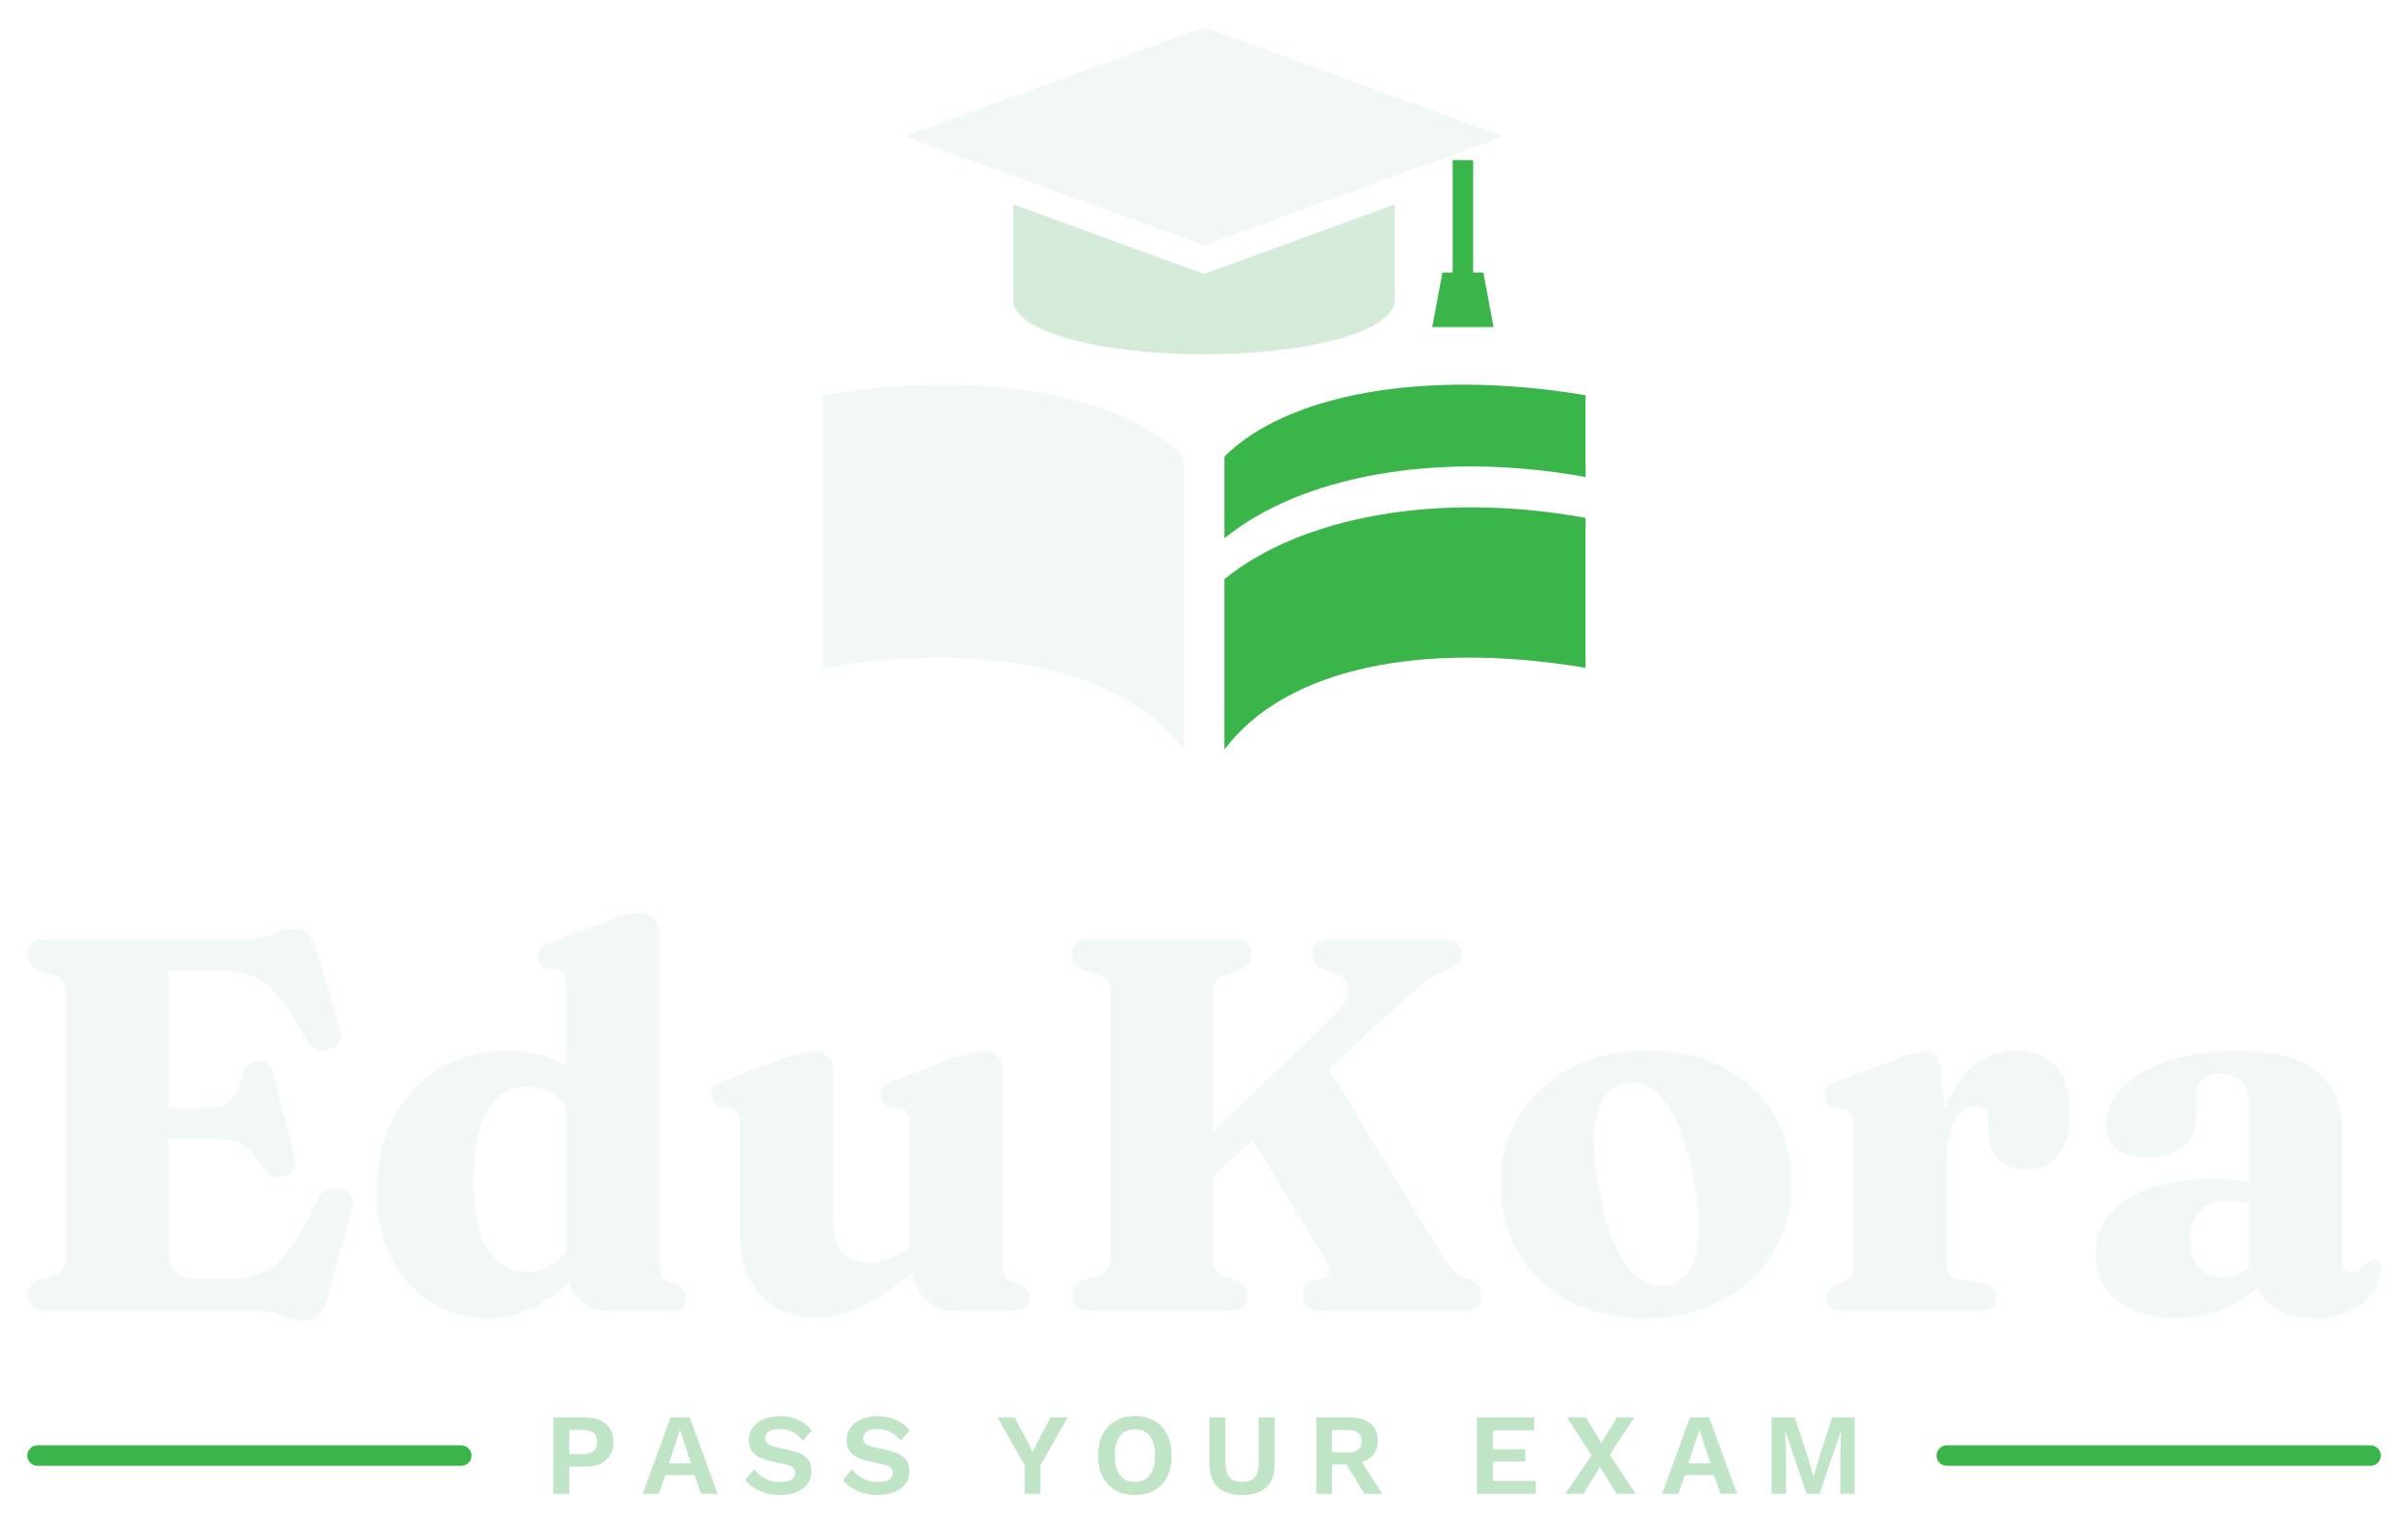
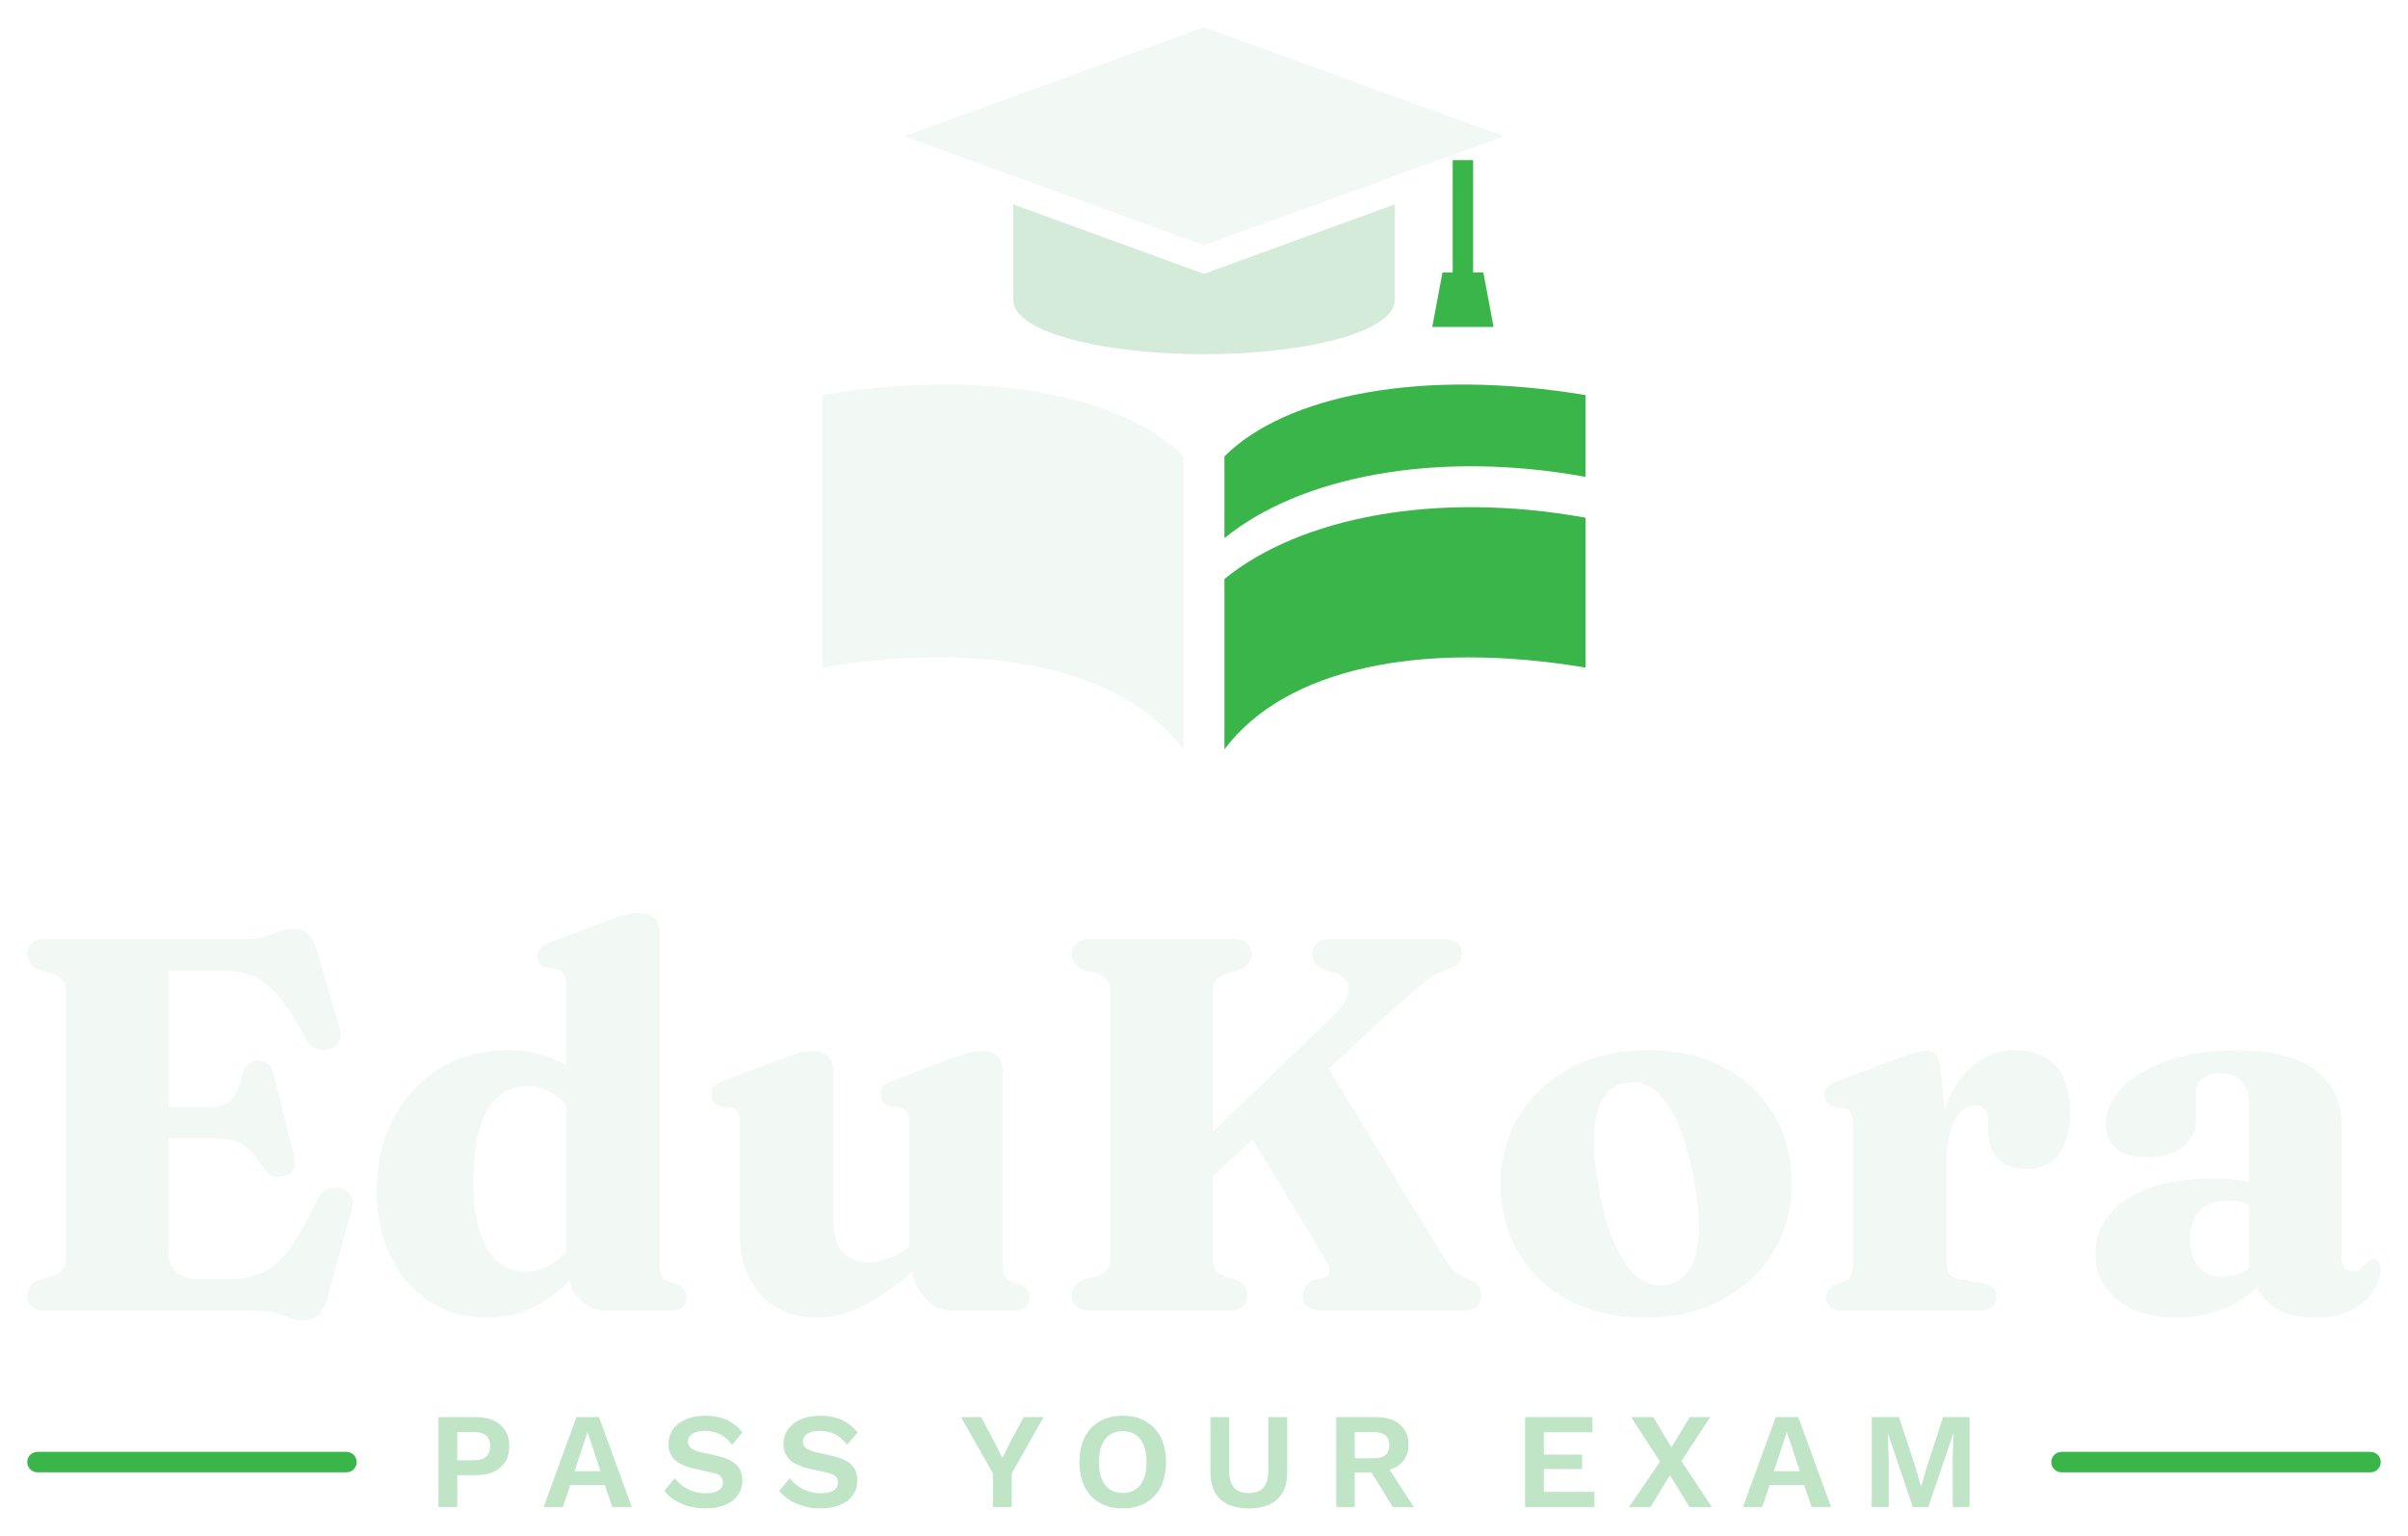
- <svg xmlns="http://www.w3.org/2000/svg" viewBox="0 0 353.42 223.39" width="353.42" height="223.39" role="img" aria-label="EduKora — PASS YOUR EXAM">
+ <svg xmlns="http://www.w3.org/2000/svg" viewBox="0 0 353.42 225.43" width="353.42" height="225.43" role="img" aria-label="EduKora — PASS YOUR EXAM">
  <g transform="translate(112.71 -2) scale(1)">
    <path fill="#F2F8F3" d="M64 6 108 22 64 38 20 22Z" />
    <path fill="#D5EBD9" d="M36 32 64 42.2 92 32V46C92 51 78 54 64 54S36 51 36 46Z" />
    <path fill="#39B54A" d="M100.5 25.5h3V42h-3zM99 42h6l1.5 8h-9z" />
    <path fill="#F2F8F3" d="M61 69C52 60 32 56 8 60V100C32 96 52 100 61 112Z" />
    <path fill="#39B54A" d="M67 69C76 60 96 56 120 60V72C98 68 78 72 67 81Z" />
    <path fill="#39B54A" d="M67 87C78 78 98 74 120 78V100C96 96 76 100 67 112Z" />
  </g>
  <path fill="#F2F8F3" transform="translate(0.26 192.42)" d="M3.74 -52.42L3.74 -52.42Q3.74 -53.43 4.45 -54.02Q5.15 -54.6 6.59 -54.6L6.59 -54.6L36.19 -54.6Q37.79 -54.6 38.82 -54.97Q39.86 -55.34 40.77 -55.71Q41.69 -56.08 42.86 -56.08L42.86 -56.08Q44.3 -56.08 45.05 -55.26Q45.79 -54.44 46.33 -52.61L46.33 -52.61L49.57 -41.53Q49.92 -40.37 49.55 -39.59Q49.18 -38.8 48.16 -38.45L48.16 -38.45Q46.99 -38.06 46.06 -38.49Q45.12 -38.92 44.54 -40.05L44.54 -40.05Q42.94 -43.13 41.53 -45.06Q40.13 -46.99 38.73 -48.05Q37.32 -49.1 35.74 -49.51Q34.16 -49.92 32.14 -49.92L32.14 -49.92L24.45 -49.92L24.45 -29.87L30.11 -29.87Q32.53 -29.87 33.56 -30.85Q34.59 -31.82 35.26 -34.55L35.26 -34.55Q35.57 -35.69 36.17 -36.19Q36.78 -36.7 37.6 -36.74L37.6 -36.74Q39.39 -36.78 39.86 -34.79L39.86 -34.79L42.9 -22.82Q43.17 -21.57 42.86 -20.86Q42.55 -20.16 41.61 -19.85Q40.68 -19.54 39.88 -19.77Q39.08 -20.01 38.49 -20.86L38.49 -20.86Q37.32 -22.7 36.35 -23.65Q35.37 -24.61 34.16 -24.96Q32.95 -25.31 31.08 -25.31L31.08 -25.31L24.45 -25.31L24.45 -8.93Q24.45 -6.83 25.58 -5.75Q26.71 -4.68 28.94 -4.68L28.94 -4.68L33.31 -4.68Q36.08 -4.68 38.16 -5.58Q40.25 -6.47 42.18 -9.01Q44.11 -11.54 46.33 -16.38L46.33 -16.38Q46.84 -17.43 47.66 -17.82Q48.48 -18.21 49.49 -18.02L49.49 -18.02Q50.66 -17.82 51.17 -16.98Q51.67 -16.15 51.32 -14.86L51.32 -14.86L47.85 -2.07Q47.31 -0.31 46.55 0.55Q45.79 1.4 44.19 1.4L44.19 1.4Q43.17 1.4 42.28 1.05Q41.38 0.7 40.33 0.35Q39.27 0 37.71 0L37.71 0L6.59 0Q5.15 0 4.45 -0.6Q3.74 -1.21 3.74 -2.18L3.74 -2.18Q3.74 -3.94 5.58 -4.6L5.58 -4.6L7.45 -5.11Q8.42 -5.46 8.91 -6.03Q9.4 -6.59 9.4 -7.49L9.4 -7.49L9.4 -47.11Q9.4 -48.01 8.91 -48.57Q8.42 -49.14 7.45 -49.49L7.45 -49.49L5.58 -50Q3.74 -50.66 3.74 -52.42M55.03 -17.47L55.03 -17.47Q55.03 -23.75 57.56 -28.43Q60.1 -33.11 64.47 -35.69Q68.84 -38.26 74.33 -38.26L74.33 -38.26Q79.01 -38.26 82.56 -36.19L82.56 -36.19Q82.68 -36.08 82.84 -36L82.84 -36L82.84 -47.89Q82.84 -48.98 82.52 -49.45Q82.21 -49.92 81.55 -50.08L81.55 -50.08L80.07 -50.31Q79.33 -50.51 78.97 -50.93Q78.62 -51.36 78.62 -52.03L78.62 -52.03Q78.62 -52.81 79.07 -53.27Q79.52 -53.74 80.73 -54.17L80.73 -54.17L88.76 -57.21Q90.48 -57.84 91.53 -58.13Q92.59 -58.42 93.56 -58.42L93.56 -58.42Q95 -58.42 95.78 -57.6Q96.56 -56.78 96.56 -55.46L96.56 -55.46L96.56 -7.14Q96.56 -5.77 96.84 -5.17Q97.11 -4.56 97.77 -4.33L97.77 -4.33L98.94 -3.94Q99.76 -3.63 100.13 -3.12Q100.5 -2.61 100.5 -1.95L100.5 -1.95Q100.5 -1.05 99.9 -0.53Q99.29 0 97.97 0L97.97 0L88.88 0Q86.58 0 84.94 -1.6L84.94 -1.6Q83.66 -2.81 83.34 -4.45L83.34 -4.45Q81.9 -3 80.34 -1.91L80.34 -1.91Q76.25 1.01 71.14 1.01L71.14 1.01Q66.5 1.01 62.85 -1.35Q59.2 -3.71 57.12 -7.88Q55.03 -12.05 55.03 -17.47M82.84 -8.62L82.84 -30.34Q82.06 -31.12 81.24 -31.67L81.24 -31.67Q79.25 -32.99 76.95 -32.99L76.95 -32.99Q74.69 -32.99 72.95 -31.53Q71.21 -30.07 70.22 -26.97Q69.22 -23.87 69.22 -18.91L69.22 -18.91Q69.22 -14.31 70.22 -11.41Q71.21 -8.5 72.93 -7.12Q74.65 -5.73 76.83 -5.73L76.83 -5.73Q79.33 -5.73 81.43 -7.33L81.43 -7.33Q82.13 -7.84 82.84 -8.62L82.84 -8.62M108.34 -11.08L108.34 -11.08L108.34 -27.61Q108.34 -28.7 108.03 -29.17Q107.72 -29.64 107.06 -29.8L107.06 -29.8L105.57 -30.03Q104.83 -30.23 104.48 -30.65Q104.13 -31.08 104.13 -31.75L104.13 -31.75Q104.13 -32.53 104.58 -32.99Q105.03 -33.46 106.24 -33.89L106.24 -33.89L114.27 -36.93Q116.06 -37.6 117.1 -37.87Q118.13 -38.14 118.95 -38.14L118.95 -38.14Q120.51 -38.14 121.29 -37.32Q122.07 -36.5 122.07 -35.22L122.07 -35.22L122.07 -13.03Q122.07 -10.06 123.45 -8.6Q124.84 -7.14 127.26 -7.14L127.26 -7.14Q128.78 -7.14 130.46 -7.8L130.46 -7.8Q131.86 -8.35 133.19 -9.4L133.19 -9.4L133.19 -27.61Q133.19 -28.7 132.87 -29.17Q132.56 -29.64 131.9 -29.8L131.9 -29.8L130.46 -30.03Q129.68 -30.23 129.34 -30.65Q129.01 -31.08 129.01 -31.75L129.01 -31.75Q129.01 -32.53 129.44 -32.99Q129.87 -33.46 131.08 -33.89L131.08 -33.89L139.11 -36.93Q140.83 -37.56 141.88 -37.85Q142.94 -38.14 143.91 -38.14L143.91 -38.14Q145.39 -38.14 146.15 -37.32Q146.91 -36.5 146.91 -35.22L146.91 -35.22L146.91 -7.14Q146.91 -5.77 147.21 -5.17Q147.5 -4.56 148.12 -4.33L148.12 -4.33L149.29 -3.94Q150.11 -3.63 150.48 -3.12Q150.85 -2.61 150.85 -1.95L150.85 -1.95Q150.85 -1.05 150.25 -0.53Q149.64 0 148.32 0L148.32 0L139.58 0Q137.16 0 135.41 -1.95L135.41 -1.95Q133.93 -3.59 133.69 -5.81L133.69 -5.81Q129.83 -2.46 126.83 -0.94L126.83 -0.94Q122.97 1.01 119.65 1.01L119.65 1.01Q114.58 1.01 111.46 -2.3Q108.34 -5.62 108.34 -11.08M177.76 -19.77L177.76 -7.49Q177.76 -6.59 178.17 -6.03Q178.58 -5.46 179.44 -5.11L179.44 -5.11L181 -4.6Q182.05 -4.13 182.42 -3.59Q182.79 -3.04 182.79 -2.18L182.79 -2.18Q182.79 -1.21 182.11 -0.6Q181.43 0 179.99 0L179.99 0L159.9 0Q158.46 0 157.76 -0.6Q157.05 -1.21 157.05 -2.18L157.05 -2.18Q157.05 -3.94 158.89 -4.6L158.89 -4.6L160.76 -5.11Q161.73 -5.46 162.22 -6.03Q162.71 -6.59 162.71 -7.49L162.71 -7.49L162.71 -47.11Q162.71 -48.01 162.22 -48.57Q161.73 -49.14 160.76 -49.49L160.76 -49.49L158.89 -50Q157.05 -50.66 157.05 -52.42L157.05 -52.42Q157.05 -53.43 157.76 -54.02Q158.46 -54.6 159.9 -54.6L159.9 -54.6L180.61 -54.6Q182.05 -54.6 182.73 -54.02Q183.42 -53.43 183.42 -52.42L183.42 -52.42Q183.42 -50.66 181.58 -50L181.58 -50L179.75 -49.49Q178.78 -49.14 178.27 -48.57Q177.76 -48.01 177.76 -47.11L177.76 -47.11L177.76 -26.29L195 -42.86Q196.79 -44.58 197.36 -45.88Q197.93 -47.19 197.5 -48.13Q197.07 -49.06 195.74 -49.57L195.74 -49.57L194.14 -50.08Q193.25 -50.47 192.8 -51.01Q192.35 -51.56 192.35 -52.42L192.35 -52.42Q192.35 -53.43 193.05 -54.02Q193.75 -54.6 195.2 -54.6L195.2 -54.6L211.46 -54.6Q212.9 -54.6 213.6 -54.02Q214.31 -53.43 214.31 -52.42L214.31 -52.42Q214.31 -51.52 213.76 -51.03Q213.21 -50.54 211.65 -49.92L211.65 -49.92Q211.07 -49.73 210.44 -49.37Q209.82 -49.02 208.85 -48.28Q207.87 -47.54 206.25 -46.1Q204.63 -44.66 202.02 -42.28L202.02 -42.28L194.73 -35.53L211.69 -7.76Q212.59 -6.32 213.39 -5.69Q214.19 -5.07 215.12 -4.8L215.12 -4.8Q216.29 -4.33 216.72 -3.67Q217.15 -3 217.15 -2.18L217.15 -2.18Q217.15 -1.17 216.45 -0.58Q215.75 0 214.31 0L214.31 0L193.83 0Q192.39 0 191.69 -0.6Q190.98 -1.21 190.98 -2.22L190.98 -2.22Q190.98 -3.08 191.41 -3.67Q191.84 -4.25 192.54 -4.49L192.54 -4.49L194.1 -4.88Q194.84 -5.11 194.86 -5.81Q194.88 -6.51 194.03 -7.96L194.03 -7.96L183.57 -25.16L177.76 -19.77M241.61 -38.26L241.61 -38.26Q247.92 -38.26 252.68 -35.76Q257.44 -33.27 260.07 -28.82Q262.7 -24.38 262.7 -18.49L262.7 -18.49Q262.7 -12.99 259.95 -8.56Q257.21 -4.13 252.35 -1.56Q247.49 1.01 241.1 1.01L241.1 1.01Q234.82 1.01 230.06 -1.5Q225.3 -4.02 222.65 -8.46Q220 -12.91 220 -18.72L220 -18.72Q220 -24.34 222.75 -28.74Q225.5 -33.15 230.35 -35.7Q235.21 -38.26 241.61 -38.26M244.41 -3.78L244.41 -3.78Q246.48 -4.17 247.69 -6.04Q248.9 -7.92 249.07 -11.35Q249.25 -14.78 248.24 -19.85L248.24 -19.85Q247.26 -24.8 245.78 -27.96Q244.3 -31.12 242.39 -32.51Q240.47 -33.89 238.33 -33.46L238.33 -33.46Q236.26 -33.07 235.05 -31.2Q233.84 -29.33 233.69 -25.9Q233.53 -22.46 234.51 -17.39L234.51 -17.39Q235.44 -12.48 236.94 -9.3Q238.45 -6.12 240.34 -4.76Q242.23 -3.39 244.41 -3.78M284.58 -35.22L284.58 -35.22L285.17 -29.48Q285.36 -30.07 285.6 -30.65L285.6 -30.65Q287.16 -34.48 289.77 -36.37Q292.38 -38.26 295.39 -38.26L295.39 -38.26Q299.33 -38.26 301.43 -35.98Q303.54 -33.7 303.54 -29.21L303.54 -29.21Q303.54 -24.92 301.78 -22.85Q300.03 -20.79 297.26 -20.79L297.26 -20.79Q294.45 -20.79 293.01 -22.27Q291.56 -23.75 291.56 -26.36L291.56 -26.36L291.56 -27.89Q291.53 -29.02 291.06 -29.58Q290.59 -30.15 289.54 -30.15L289.54 -30.15Q288.44 -30.15 287.53 -29.23Q286.61 -28.31 286.03 -26.4Q285.44 -24.49 285.44 -21.37L285.44 -21.37L285.44 -7.14Q285.44 -5.93 285.85 -5.38Q286.26 -4.84 287.55 -4.6L287.55 -4.6L290.71 -4.06Q291.76 -3.86 292.25 -3.37Q292.73 -2.89 292.73 -1.99L292.73 -1.99Q292.73 -1.05 292.07 -0.53Q291.41 0 290.16 0L290.16 0L270.27 0Q268.98 0 268.38 -0.53Q267.77 -1.05 267.77 -1.95L267.77 -1.95Q267.77 -2.61 268.14 -3.12Q268.51 -3.63 269.33 -3.94L269.33 -3.94L270.5 -4.33Q271.17 -4.56 271.44 -5.17Q271.71 -5.77 271.71 -7.14L271.71 -7.14L271.71 -27.5Q271.71 -28.59 271.4 -29.07Q271.09 -29.56 270.43 -29.72L270.43 -29.72L268.98 -29.91Q268.2 -30.15 267.87 -30.56Q267.54 -30.97 267.54 -31.63L267.54 -31.63Q267.54 -32.41 267.99 -32.9Q268.44 -33.38 269.65 -33.81L269.65 -33.81L277.45 -36.74Q279.79 -37.63 280.82 -37.89Q281.85 -38.14 282.44 -38.14L282.44 -38.14Q283.37 -38.14 283.88 -37.48Q284.39 -36.82 284.58 -35.22M307.28 -8.23L307.28 -8.23Q307.28 -13.34 311.86 -16.38Q316.45 -19.42 324.71 -19.42L324.71 -19.42Q327.13 -19.42 329 -19.07L329 -19.07Q329.43 -18.95 329.86 -18.88L329.86 -18.88L329.86 -30.34Q329.86 -32.45 328.77 -33.66Q327.68 -34.87 325.73 -34.87L325.73 -34.87Q324.05 -34.87 323.06 -34.13Q322.06 -33.38 322.06 -32.25L322.06 -32.25L322.06 -28.39Q322.06 -25.58 320.15 -24.06Q318.24 -22.54 314.77 -22.54L314.77 -22.54Q311.81 -22.54 310.3 -23.85Q308.8 -25.16 308.8 -27.53L308.8 -27.53Q308.8 -30.03 310.99 -32.49Q313.17 -34.94 317.48 -36.58Q321.79 -38.22 328.22 -38.22L328.22 -38.22Q335.91 -38.22 339.67 -35.26Q343.43 -32.29 343.43 -27.18L343.43 -27.18L343.43 -7.72Q343.43 -6.79 343.84 -6.28Q344.25 -5.77 345.03 -5.77Q345.81 -5.77 346.22 -6.16Q346.63 -6.55 346.98 -6.94L346.98 -6.94Q347.22 -7.18 347.47 -7.37Q347.72 -7.57 348.08 -7.57L348.08 -7.57Q348.66 -7.57 348.91 -7.16Q349.17 -6.75 349.17 -6.08L349.17 -6.08Q349.17 -4.56 348.09 -2.92Q347.02 -1.29 344.88 -0.14Q342.73 1.01 339.53 1.01L339.53 1.01Q335.63 1.01 333.26 -0.7L333.26 -0.7Q331.58 -1.87 331.07 -3.55L331.07 -3.55Q329.28 -1.72 326.7 -0.58L326.7 -0.58Q323.12 1.01 319.06 1.01L319.06 1.01Q313.79 1.01 310.54 -1.58Q307.28 -4.17 307.28 -8.23M329.86 -6.24L329.86 -15.64Q329.43 -15.79 328.97 -15.91L328.97 -15.91Q327.91 -16.18 326.66 -16.18L326.66 -16.18Q324.09 -16.18 322.63 -14.72Q321.17 -13.26 321.17 -10.57L321.17 -10.57Q321.17 -7.84 322.49 -6.42Q323.82 -4.99 325.92 -4.99L325.92 -4.99Q327.52 -4.99 329 -5.73L329 -5.73Q329.47 -5.97 329.86 -6.24L329.86 -6.24" />
  <g transform="translate(4 207.83)">
-     <path fill="#BFE5C6" transform="translate(75.74 11.39)" d="M1.46 -11.22L6.17 -11.22Q7.46 -11.22 8.38 -10.79Q9.3 -10.35 9.8 -9.55Q10.3 -8.74 10.3 -7.6L10.3 -7.6Q10.3 -6.46 9.8 -5.65Q9.3 -4.85 8.38 -4.41Q7.46 -3.98 6.17 -3.98L6.17 -3.98L3.81 -3.98L3.81 0L1.46 0L1.46 -11.22M3.81 -5.83L5.81 -5.83Q6.87 -5.83 7.4 -6.28Q7.92 -6.73 7.92 -7.6L7.92 -7.6Q7.92 -8.48 7.4 -8.93Q6.87 -9.37 5.81 -9.37L5.81 -9.37L3.81 -9.37L3.81 -5.83M21.49 -11.22L25.59 0L23.15 0L22.22 -2.74L17.92 -2.74L16.98 0L14.59 0L18.68 -11.22L21.49 -11.22M20.06 -9.37L18.45 -4.47L21.69 -4.47L20.06 -9.37M34.75 -11.39L34.75 -11.39Q36.28 -11.39 37.43 -10.86Q38.59 -10.34 39.41 -9.3L39.41 -9.3L38.1 -7.79Q37.4 -8.67 36.58 -9.09Q35.75 -9.5 34.66 -9.5L34.66 -9.5Q33.95 -9.5 33.48 -9.32Q33.01 -9.13 32.8 -8.82Q32.59 -8.52 32.59 -8.14L32.59 -8.14Q32.59 -7.68 32.95 -7.37Q33.3 -7.06 34.17 -6.85L34.17 -6.85L36.26 -6.38Q37.93 -6 38.65 -5.26Q39.37 -4.52 39.37 -3.35L39.37 -3.35Q39.37 -2.24 38.79 -1.45Q38.22 -0.66 37.18 -0.25Q36.14 0.17 34.8 0.17L34.8 0.17Q33.63 0.17 32.65 -0.11Q31.67 -0.39 30.91 -0.88Q30.14 -1.38 29.63 -2.02L29.63 -2.02L30.96 -3.6Q31.35 -3.06 31.93 -2.64Q32.5 -2.21 33.24 -1.96Q33.98 -1.72 34.8 -1.72L34.8 -1.72Q35.5 -1.72 35.98 -1.88Q36.47 -2.04 36.71 -2.34Q36.96 -2.64 36.96 -3.06L36.96 -3.06Q36.96 -3.5 36.66 -3.82Q36.36 -4.13 35.56 -4.3L35.56 -4.3L33.29 -4.81Q32.3 -5.05 31.59 -5.43Q30.89 -5.81 30.52 -6.42Q30.16 -7.02 30.16 -7.85L30.16 -7.85Q30.16 -8.86 30.7 -9.66Q31.25 -10.46 32.27 -10.92Q33.3 -11.39 34.75 -11.39M49.1 -11.39L49.1 -11.39Q50.63 -11.39 51.78 -10.86Q52.94 -10.34 53.75 -9.3L53.75 -9.3L52.45 -7.79Q51.75 -8.67 50.92 -9.09Q50.1 -9.5 49.01 -9.5L49.01 -9.5Q48.3 -9.5 47.83 -9.32Q47.36 -9.13 47.15 -8.82Q46.94 -8.52 46.94 -8.14L46.94 -8.14Q46.94 -7.68 47.29 -7.37Q47.65 -7.06 48.52 -6.85L48.52 -6.85L50.61 -6.38Q52.27 -6 53 -5.26Q53.72 -4.52 53.72 -3.35L53.72 -3.35Q53.72 -2.24 53.14 -1.45Q52.56 -0.66 51.53 -0.25Q50.49 0.17 49.15 0.17L49.15 0.17Q47.97 0.17 47 -0.11Q46.02 -0.39 45.25 -0.88Q44.49 -1.38 43.98 -2.02L43.98 -2.02L45.3 -3.6Q45.7 -3.06 46.27 -2.64Q46.85 -2.21 47.59 -1.96Q48.33 -1.72 49.15 -1.72L49.15 -1.72Q49.84 -1.72 50.33 -1.88Q50.81 -2.04 51.06 -2.34Q51.31 -2.64 51.31 -3.06L51.31 -3.06Q51.31 -3.5 51.01 -3.82Q50.71 -4.13 49.91 -4.3L49.91 -4.3L47.63 -4.81Q46.65 -5.05 45.94 -5.43Q45.24 -5.81 44.87 -6.42Q44.51 -7.02 44.51 -7.85L44.51 -7.85Q44.51 -8.86 45.05 -9.66Q45.59 -10.46 46.62 -10.92Q47.65 -11.39 49.1 -11.39M74.48 -11.22L76.96 -11.22L72.98 -4.2L72.98 0L70.63 0L70.63 -4.2L66.66 -11.22L69.16 -11.22L70.96 -7.87L71.81 -6.1L72.67 -7.87L74.48 -11.22M86.84 -11.39L86.84 -11.39Q88.5 -11.39 89.71 -10.69Q90.92 -10 91.57 -8.7Q92.22 -7.41 92.22 -5.61L92.22 -5.61Q92.22 -3.81 91.57 -2.52Q90.92 -1.22 89.71 -0.53Q88.5 0.17 86.84 0.17L86.84 0.17Q85.17 0.17 83.95 -0.53Q82.74 -1.22 82.08 -2.52Q81.43 -3.81 81.43 -5.61L81.43 -5.61Q81.43 -7.41 82.08 -8.7Q82.74 -10 83.95 -10.69Q85.17 -11.39 86.84 -11.39M86.84 -9.47L86.84 -9.47Q85.9 -9.47 85.23 -9.03Q84.56 -8.59 84.21 -7.72Q83.86 -6.85 83.86 -5.61L83.86 -5.61Q83.86 -4.37 84.21 -3.5Q84.56 -2.64 85.23 -2.19Q85.9 -1.75 86.84 -1.75L86.84 -1.75Q87.77 -1.75 88.43 -2.19Q89.1 -2.64 89.45 -3.5Q89.79 -4.37 89.79 -5.61L89.79 -5.61Q89.79 -6.85 89.45 -7.72Q89.1 -8.59 88.43 -9.03Q87.77 -9.47 86.84 -9.47M104.99 -11.22L107.35 -11.22L107.35 -4.42Q107.35 -2.13 106.13 -0.98Q104.91 0.17 102.56 0.17L102.56 0.17Q100.22 0.17 98.99 -0.98Q97.77 -2.13 97.77 -4.42L97.77 -4.42L97.77 -11.22L100.11 -11.22L100.11 -4.52Q100.11 -3.11 100.72 -2.43Q101.32 -1.75 102.56 -1.75L102.56 -1.75Q103.8 -1.75 104.4 -2.43Q104.99 -3.11 104.99 -4.52L104.99 -4.52L104.99 -11.22M113.46 -11.22L118.41 -11.22Q120.31 -11.22 121.4 -10.3Q122.48 -9.38 122.48 -7.84L122.48 -7.84Q122.48 -6.19 121.4 -5.32L121.4 -5.32Q120.85 -4.88 120.12 -4.66L120.12 -4.66L123.15 0L120.51 0L117.88 -4.3L115.77 -4.3L115.77 0L113.46 0L113.46 -11.22M115.77 -6.09L118.13 -6.09Q119.12 -6.09 119.6 -6.49Q120.09 -6.89 120.09 -7.72Q120.09 -8.55 119.6 -8.95Q119.12 -9.35 118.13 -9.35L118.13 -9.35L115.77 -9.35L115.77 -6.09M145.67 0L137.02 0L137.02 -11.22L145.44 -11.22L145.44 -9.33L139.37 -9.33L139.37 -6.55L144.14 -6.55L144.14 -4.74L139.37 -4.74L139.37 -1.89L145.67 -1.89L145.67 0M156.52 -5.75L160.33 0L157.54 0L155.09 -3.98L152.68 0L149.99 0L153.85 -5.66L150.26 -11.22L153.02 -11.22L155.28 -7.45L157.57 -11.22L160.12 -11.22L156.52 -5.75M171.1 -11.22L175.2 0L172.77 0L171.84 -2.74L167.53 -2.74L166.6 0L164.2 0L168.3 -11.22L171.1 -11.22M169.68 -9.37L168.06 -4.47L171.31 -4.47L169.68 -9.37M189.18 -11.22L192.47 -11.22L192.47 0L190.37 0L190.37 -5.85L190.47 -9.13L190.43 -9.13L187.32 0L185.4 0L182.31 -9.13L182.27 -9.13L182.39 -5.85L182.39 0L180.27 0L180.27 -11.22L183.67 -11.22L185.69 -5.1L186.4 -2.57L186.44 -2.57L187.17 -5.08L189.18 -11.22" />
-     <rect fill="#39B54A" x="0" y="4.28" width="65.21" height="3" rx="1.5" />
-     <rect fill="#39B54A" x="280.22" y="4.28" width="65.21" height="3" rx="1.5" />
+     <path fill="#BFE5C6" transform="translate(58.63 13.4)" d="M1.72 -13.2L7.26 -13.2Q8.78 -13.2 9.86 -12.69Q10.94 -12.18 11.53 -11.23Q12.12 -10.28 12.12 -8.94L12.12 -8.94Q12.12 -7.6 11.53 -6.65Q10.94 -5.7 9.86 -5.19Q8.78 -4.68 7.26 -4.68L7.26 -4.68L4.48 -4.68L4.48 0L1.72 0L1.72 -13.2M4.48 -6.86L6.84 -6.86Q8.08 -6.86 8.7 -7.39Q9.32 -7.92 9.32 -8.94L9.32 -8.94Q9.32 -9.98 8.7 -10.5Q8.08 -11.02 6.84 -11.02L6.84 -11.02L4.48 -11.02L4.48 -6.86M25.28 -13.2L30.1 0L27.24 0L26.14 -3.22L21.08 -3.22L19.98 0L17.16 0L21.98 -13.2L25.28 -13.2M23.6 -11.02L21.7 -5.26L25.52 -5.26L23.6 -11.02M40.88 -13.4L40.88 -13.4Q42.68 -13.4 44.04 -12.78Q45.4 -12.16 46.36 -10.94L46.36 -10.94L44.82 -9.16Q44 -10.2 43.03 -10.69Q42.06 -11.18 40.78 -11.18L40.78 -11.18Q39.94 -11.18 39.39 -10.96Q38.84 -10.74 38.59 -10.38Q38.34 -10.02 38.34 -9.58L38.34 -9.58Q38.34 -9.04 38.76 -8.67Q39.18 -8.3 40.2 -8.06L40.2 -8.06L42.66 -7.5Q44.62 -7.06 45.47 -6.19Q46.32 -5.32 46.32 -3.94L46.32 -3.94Q46.32 -2.64 45.64 -1.71Q44.96 -0.78 43.74 -0.29Q42.52 0.2 40.94 0.2L40.94 0.2Q39.56 0.2 38.41 -0.13Q37.26 -0.46 36.36 -1.04Q35.46 -1.62 34.86 -2.38L34.86 -2.38L36.42 -4.24Q36.88 -3.6 37.56 -3.1Q38.24 -2.6 39.11 -2.31Q39.98 -2.02 40.94 -2.02L40.94 -2.02Q41.76 -2.02 42.33 -2.21Q42.9 -2.4 43.19 -2.75Q43.48 -3.1 43.48 -3.6L43.48 -3.6Q43.48 -4.12 43.13 -4.49Q42.78 -4.86 41.84 -5.06L41.84 -5.06L39.16 -5.66Q38 -5.94 37.17 -6.39Q36.34 -6.84 35.91 -7.55Q35.48 -8.26 35.48 -9.24L35.48 -9.24Q35.48 -10.42 36.12 -11.36Q36.76 -12.3 37.97 -12.85Q39.18 -13.4 40.88 -13.4M57.76 -13.4L57.76 -13.4Q59.56 -13.4 60.92 -12.78Q62.28 -12.16 63.24 -10.94L63.24 -10.94L61.7 -9.16Q60.88 -10.2 59.91 -10.69Q58.94 -11.18 57.66 -11.18L57.66 -11.18Q56.82 -11.18 56.27 -10.96Q55.72 -10.74 55.47 -10.38Q55.22 -10.02 55.22 -9.58L55.22 -9.58Q55.22 -9.04 55.64 -8.67Q56.06 -8.3 57.08 -8.06L57.08 -8.06L59.54 -7.5Q61.5 -7.06 62.35 -6.19Q63.2 -5.32 63.2 -3.94L63.2 -3.94Q63.2 -2.64 62.52 -1.71Q61.84 -0.78 60.62 -0.29Q59.4 0.2 57.82 0.2L57.82 0.2Q56.44 0.2 55.29 -0.13Q54.14 -0.46 53.24 -1.04Q52.34 -1.62 51.74 -2.38L51.74 -2.38L53.3 -4.24Q53.76 -3.6 54.44 -3.1Q55.12 -2.6 55.99 -2.31Q56.86 -2.02 57.82 -2.02L57.82 -2.02Q58.64 -2.02 59.21 -2.21Q59.78 -2.4 60.07 -2.75Q60.36 -3.1 60.36 -3.6L60.36 -3.6Q60.36 -4.12 60.01 -4.49Q59.66 -4.86 58.72 -5.06L58.72 -5.06L56.04 -5.66Q54.88 -5.94 54.05 -6.39Q53.22 -6.84 52.79 -7.55Q52.36 -8.26 52.36 -9.24L52.36 -9.24Q52.36 -10.42 53 -11.36Q53.64 -12.3 54.85 -12.85Q56.06 -13.4 57.76 -13.4M87.62 -13.2L90.54 -13.2L85.86 -4.94L85.86 0L83.1 0L83.1 -4.94L78.42 -13.2L81.36 -13.2L83.48 -9.26L84.48 -7.18L85.5 -9.26L87.62 -13.2M102.16 -13.4L102.16 -13.4Q104.12 -13.4 105.54 -12.58Q106.96 -11.76 107.73 -10.24Q108.5 -8.72 108.5 -6.6L108.5 -6.6Q108.5 -4.48 107.73 -2.96Q106.96 -1.44 105.54 -0.62Q104.12 0.2 102.16 0.2L102.16 0.2Q100.2 0.2 98.77 -0.62Q97.34 -1.44 96.57 -2.96Q95.8 -4.48 95.8 -6.6L95.8 -6.6Q95.8 -8.72 96.57 -10.24Q97.34 -11.76 98.77 -12.58Q100.2 -13.4 102.16 -13.4M102.16 -11.14L102.16 -11.14Q101.06 -11.14 100.27 -10.62Q99.48 -10.1 99.07 -9.08Q98.66 -8.06 98.66 -6.6L98.66 -6.6Q98.66 -5.14 99.07 -4.12Q99.48 -3.1 100.27 -2.58Q101.06 -2.06 102.16 -2.06L102.16 -2.06Q103.26 -2.06 104.04 -2.58Q104.82 -3.1 105.23 -4.12Q105.64 -5.14 105.64 -6.6L105.64 -6.6Q105.64 -8.06 105.23 -9.08Q104.82 -10.1 104.04 -10.62Q103.26 -11.14 102.16 -11.14M123.52 -13.2L126.3 -13.2L126.3 -5.2Q126.3 -2.5 124.86 -1.15Q123.42 0.2 120.66 0.2L120.66 0.2Q117.9 0.2 116.46 -1.15Q115.02 -2.5 115.02 -5.2L115.02 -5.2L115.02 -13.2L117.78 -13.2L117.78 -5.32Q117.78 -3.66 118.49 -2.86Q119.2 -2.06 120.66 -2.06L120.66 -2.06Q122.12 -2.06 122.82 -2.86Q123.52 -3.66 123.52 -5.32L123.52 -5.32L123.52 -13.2M133.48 -13.2L139.3 -13.2Q141.54 -13.2 142.82 -12.12Q144.1 -11.04 144.1 -9.22L144.1 -9.22Q144.1 -7.28 142.82 -6.26L142.82 -6.26Q142.18 -5.74 141.32 -5.48L141.32 -5.48L144.88 0L141.78 0L138.68 -5.06L136.2 -5.06L136.2 0L133.48 0L133.48 -13.2M136.2 -7.16L138.98 -7.16Q140.14 -7.16 140.71 -7.63Q141.28 -8.1 141.28 -9.08Q141.28 -10.06 140.71 -10.53Q140.14 -11 138.98 -11L138.98 -11L136.2 -11L136.2 -7.16M171.38 0L161.2 0L161.2 -13.2L171.1 -13.2L171.1 -10.98L163.96 -10.98L163.96 -7.7L169.58 -7.7L169.58 -5.58L163.96 -5.58L163.96 -2.22L171.38 -2.22L171.38 0M184.14 -6.76L188.62 0L185.34 0L182.46 -4.68L179.62 0L176.46 0L181 -6.66L176.78 -13.2L180.02 -13.2L182.68 -8.76L185.38 -13.2L188.38 -13.2L184.14 -6.76M201.3 -13.2L206.12 0L203.26 0L202.16 -3.22L197.1 -3.22L196 0L193.18 0L198 -13.2L201.3 -13.2M199.62 -11.02L197.72 -5.26L201.54 -5.26L199.62 -11.02M222.56 -13.2L226.44 -13.2L226.44 0L223.96 0L223.96 -6.88L224.08 -10.74L224.04 -10.74L220.38 0L218.12 0L214.48 -10.74L214.44 -10.74L214.58 -6.88L214.58 0L212.08 0L212.08 -13.2L216.08 -13.2L218.46 -6L219.3 -3.02L219.34 -3.02L220.2 -5.98L222.56 -13.2" />
+     <rect fill="#39B54A" x="0" y="5.3" width="48.35" height="3" rx="1.5" />
+     <rect fill="#39B54A" x="297.07" y="5.3" width="48.35" height="3" rx="1.5" />
  </g>
</svg>
